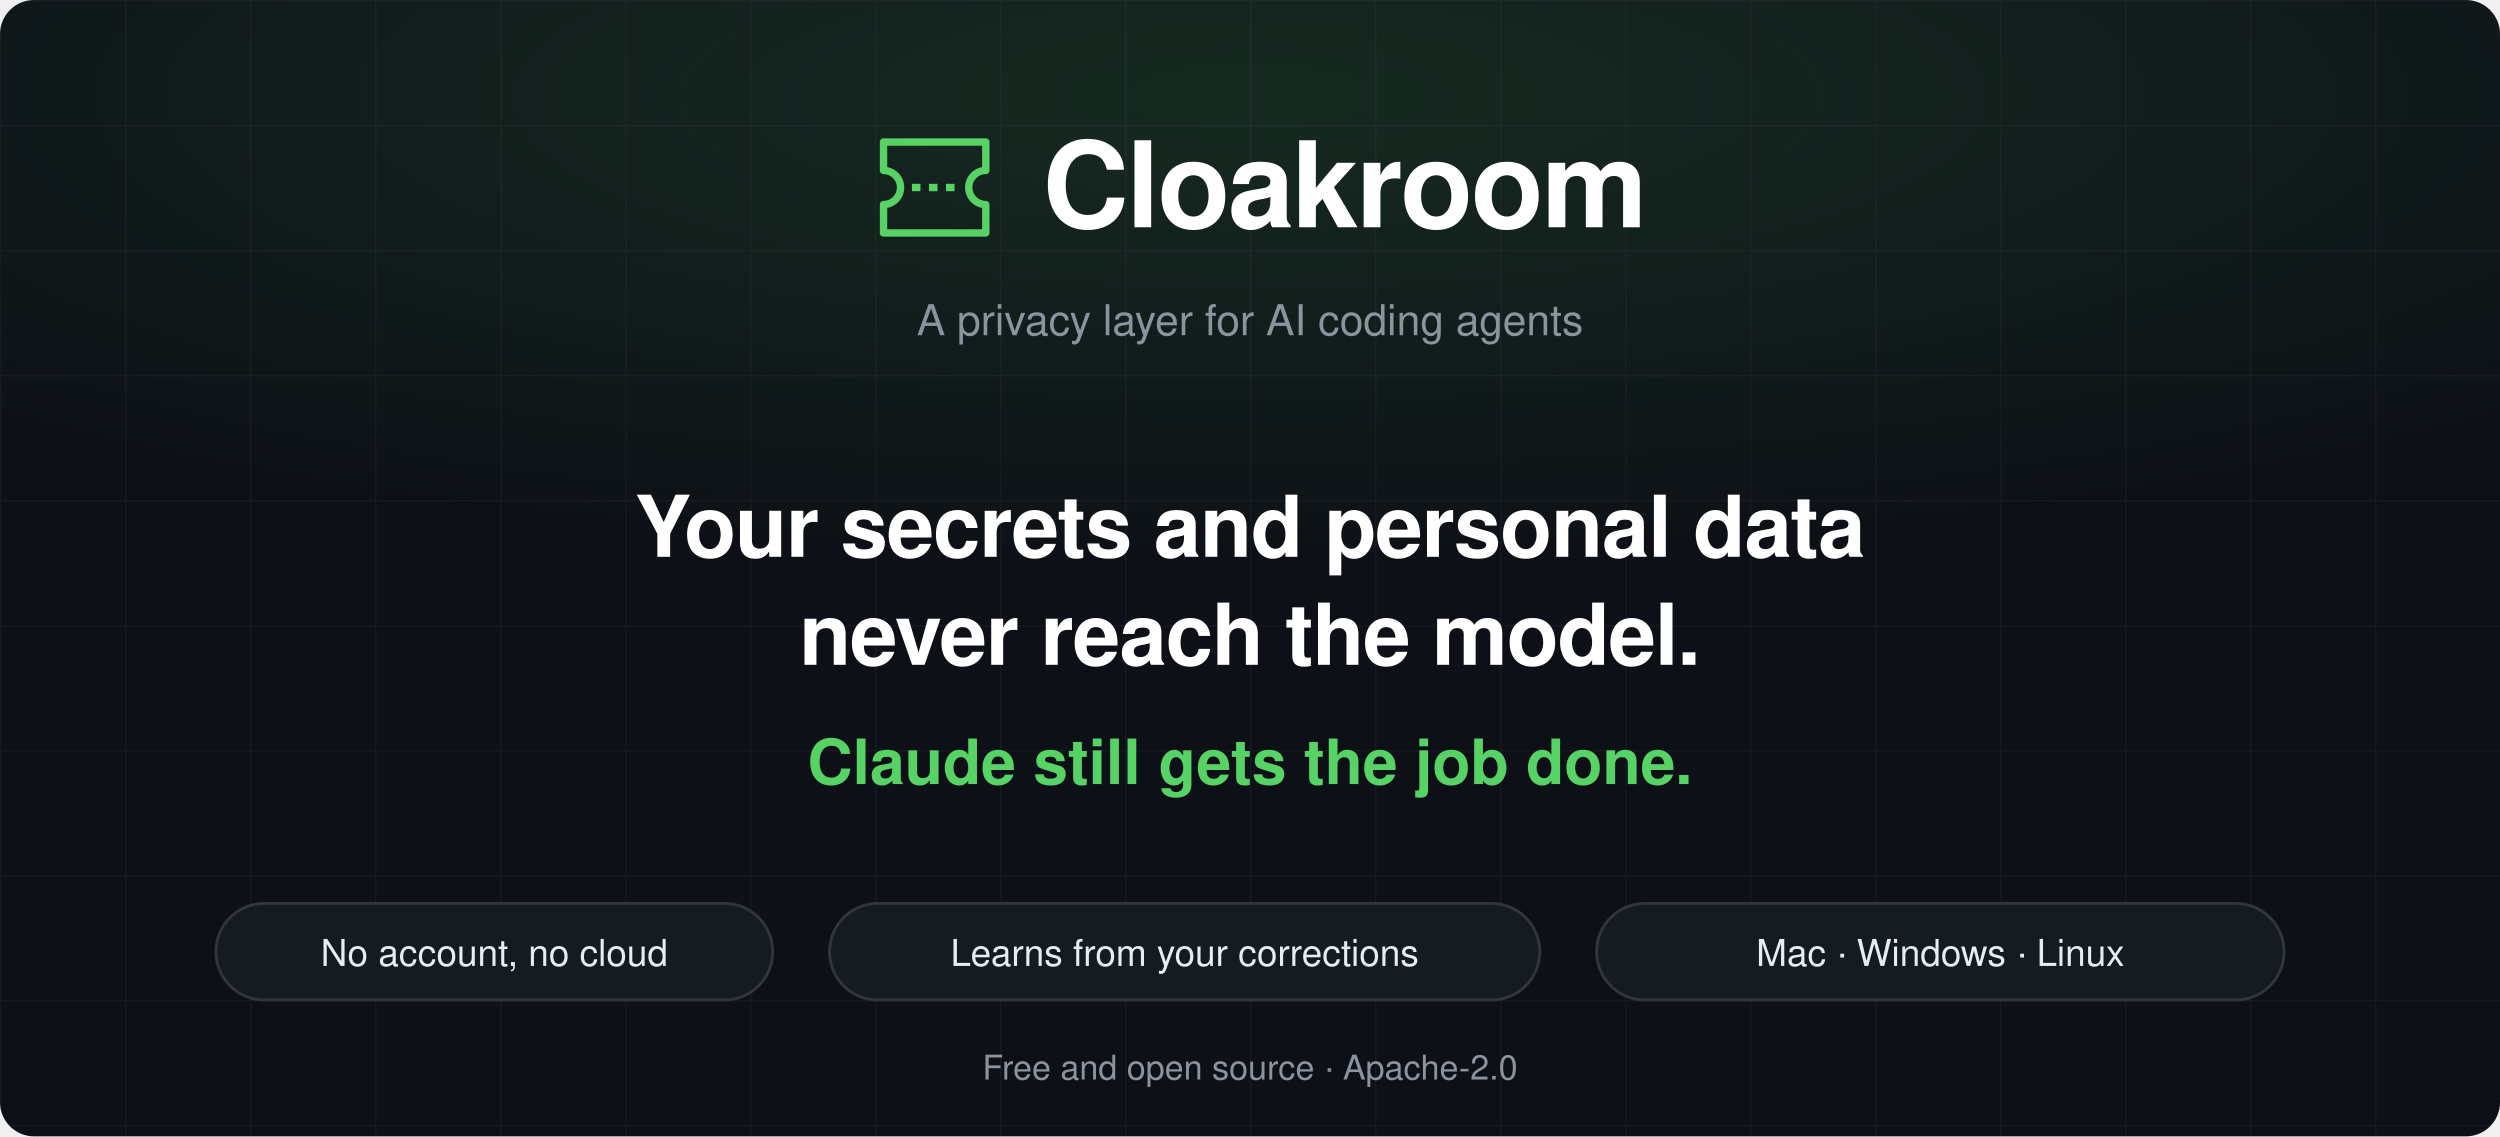
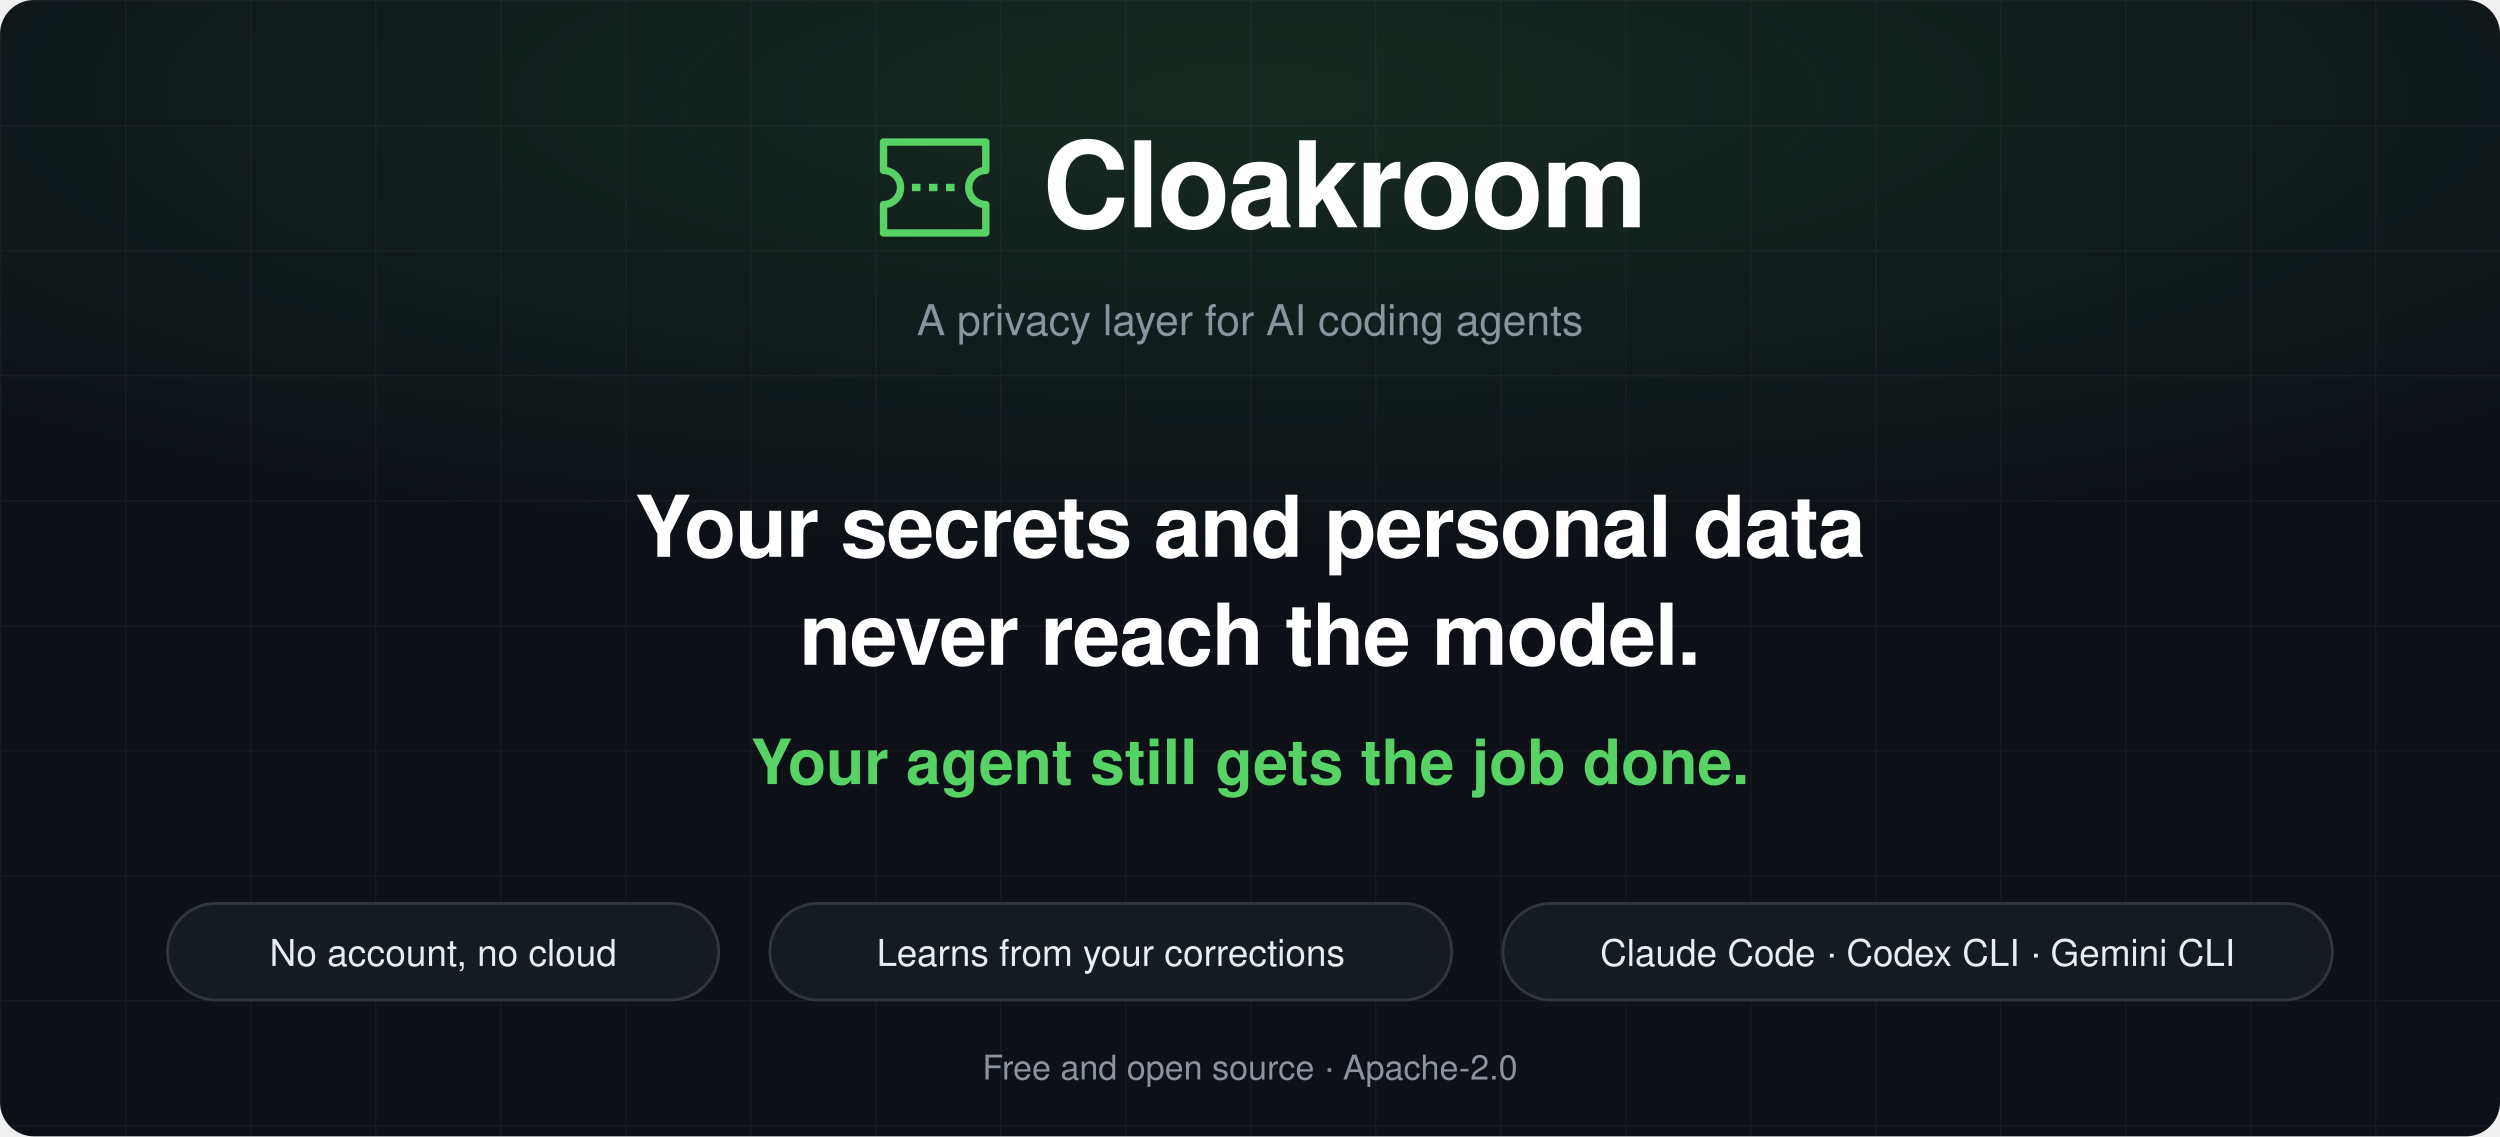
- <svg xmlns="http://www.w3.org/2000/svg" viewBox="0 0 880 400" width="880" height="400" role="img" aria-label="Cloakroom, a privacy layer for AI coding agents. Your secrets and personal data never reach the model. Claude still gets the job done. No account, no cloud. Learns from your corrections. Mac, Windows and Linux. Free and open source.">
+ <svg xmlns="http://www.w3.org/2000/svg" viewBox="0 0 880 400" width="880" height="400" role="img" aria-label="Cloakroom, a privacy layer for AI coding agents. Your secrets and personal data never reach the model. Your agent still gets the job done. No account, no cloud. Learns from your corrections. Works with Claude Code, Codex CLI and Gemini CLI. Free and open source.">
  <defs>
    <pattern id="grid" width="44" height="44" patternUnits="userSpaceOnUse">
      <path d="M44 0H0V44" fill="none" stroke="#d2a8ff" stroke-opacity="0.05" />
    </pattern>
    <radialGradient id="glow" cx="50%" cy="15%" r="70%">
      <stop offset="0%" stop-color="#56d364" stop-opacity="0.13" />
      <stop offset="100%" stop-color="#56d364" stop-opacity="0" />
    </radialGradient>
  </defs>
  <rect width="880" height="400" rx="12" fill="#0d1117" />
  <rect width="880" height="400" rx="12" fill="url(#grid)" />
  <rect width="880" height="230" rx="12" fill="url(#glow)" />
  <g transform="translate(307 44)" fill="none" stroke="#56d364" stroke-width="2.6" stroke-linejoin="round">
    <path d="M4 6 H40 V16 A6 6 0 0 0 40 28 V38 H4 V28 A6 6 0 0 0 4 16 Z" />
    <path d="M14 22 H30" stroke-dasharray="3 3" />
  </g>
  <text x="367" y="80" font-family="-apple-system, BlinkMacSystemFont, 'Segoe UI', Helvetica, Arial, sans-serif" font-size="42" font-weight="700" letter-spacing="-0.8" fill="#ffffff">Cloakroom</text>
  <text x="440" y="118" font-family="-apple-system, BlinkMacSystemFont, 'Segoe UI', Helvetica, Arial, sans-serif" font-size="15" fill="#8b949e" text-anchor="middle">A privacy layer for AI coding agents</text>
  <text x="440" y="196" font-family="-apple-system, BlinkMacSystemFont, 'Segoe UI', Helvetica, Arial, sans-serif" font-size="30" font-weight="700" letter-spacing="-0.4" fill="#ffffff" text-anchor="middle">Your secrets and personal data</text>
  <text x="440" y="234" font-family="-apple-system, BlinkMacSystemFont, 'Segoe UI', Helvetica, Arial, sans-serif" font-size="30" font-weight="700" letter-spacing="-0.4" fill="#ffffff" text-anchor="middle">never reach the model.</text>
-   <text x="440" y="276" font-family="-apple-system, BlinkMacSystemFont, 'Segoe UI', Helvetica, Arial, sans-serif" font-size="22" font-weight="600" fill="#56d364" text-anchor="middle">Claude still gets the job done.</text>
+   <text x="440" y="276" font-family="-apple-system, BlinkMacSystemFont, 'Segoe UI', Helvetica, Arial, sans-serif" font-size="22" font-weight="600" fill="#56d364" text-anchor="middle">Your agent still gets the job done.</text>
  <g font-family="-apple-system, BlinkMacSystemFont, 'Segoe UI', Helvetica, Arial, sans-serif" font-size="13" fill="#e6edf3" text-anchor="middle">
-     <rect x="76" y="318" width="196" height="34" rx="17" fill="#161b22" stroke="#30363d" />
-     <text x="174" y="340">No account, no cloud</text>
-     <rect x="292" y="318" width="250" height="34" rx="17" fill="#161b22" stroke="#30363d" />
-     <text x="417" y="340">Learns from your corrections</text>
-     <rect x="562" y="318" width="242" height="34" rx="17" fill="#161b22" stroke="#30363d" />
-     <text x="683" y="340">Mac · Windows · Linux</text>
+     <rect x="59" y="318" width="194" height="34" rx="17" fill="#161b22" stroke="#30363d" />
+     <text x="156" y="340">No account, no cloud</text>
+     <rect x="271" y="318" width="240" height="34" rx="17" fill="#161b22" stroke="#30363d" />
+     <text x="391" y="340">Learns from your corrections</text>
+     <rect x="529" y="318" width="292" height="34" rx="17" fill="#161b22" stroke="#30363d" />
+     <text x="675" y="340">Claude Code · Codex CLI · Gemini CLI</text>
  </g>
  <text x="440" y="380" font-family="-apple-system, BlinkMacSystemFont, 'Segoe UI', Helvetica, Arial, sans-serif" font-size="12" fill="#8b949e" text-anchor="middle">Free and open source · Apache-2.0</text>
</svg>
